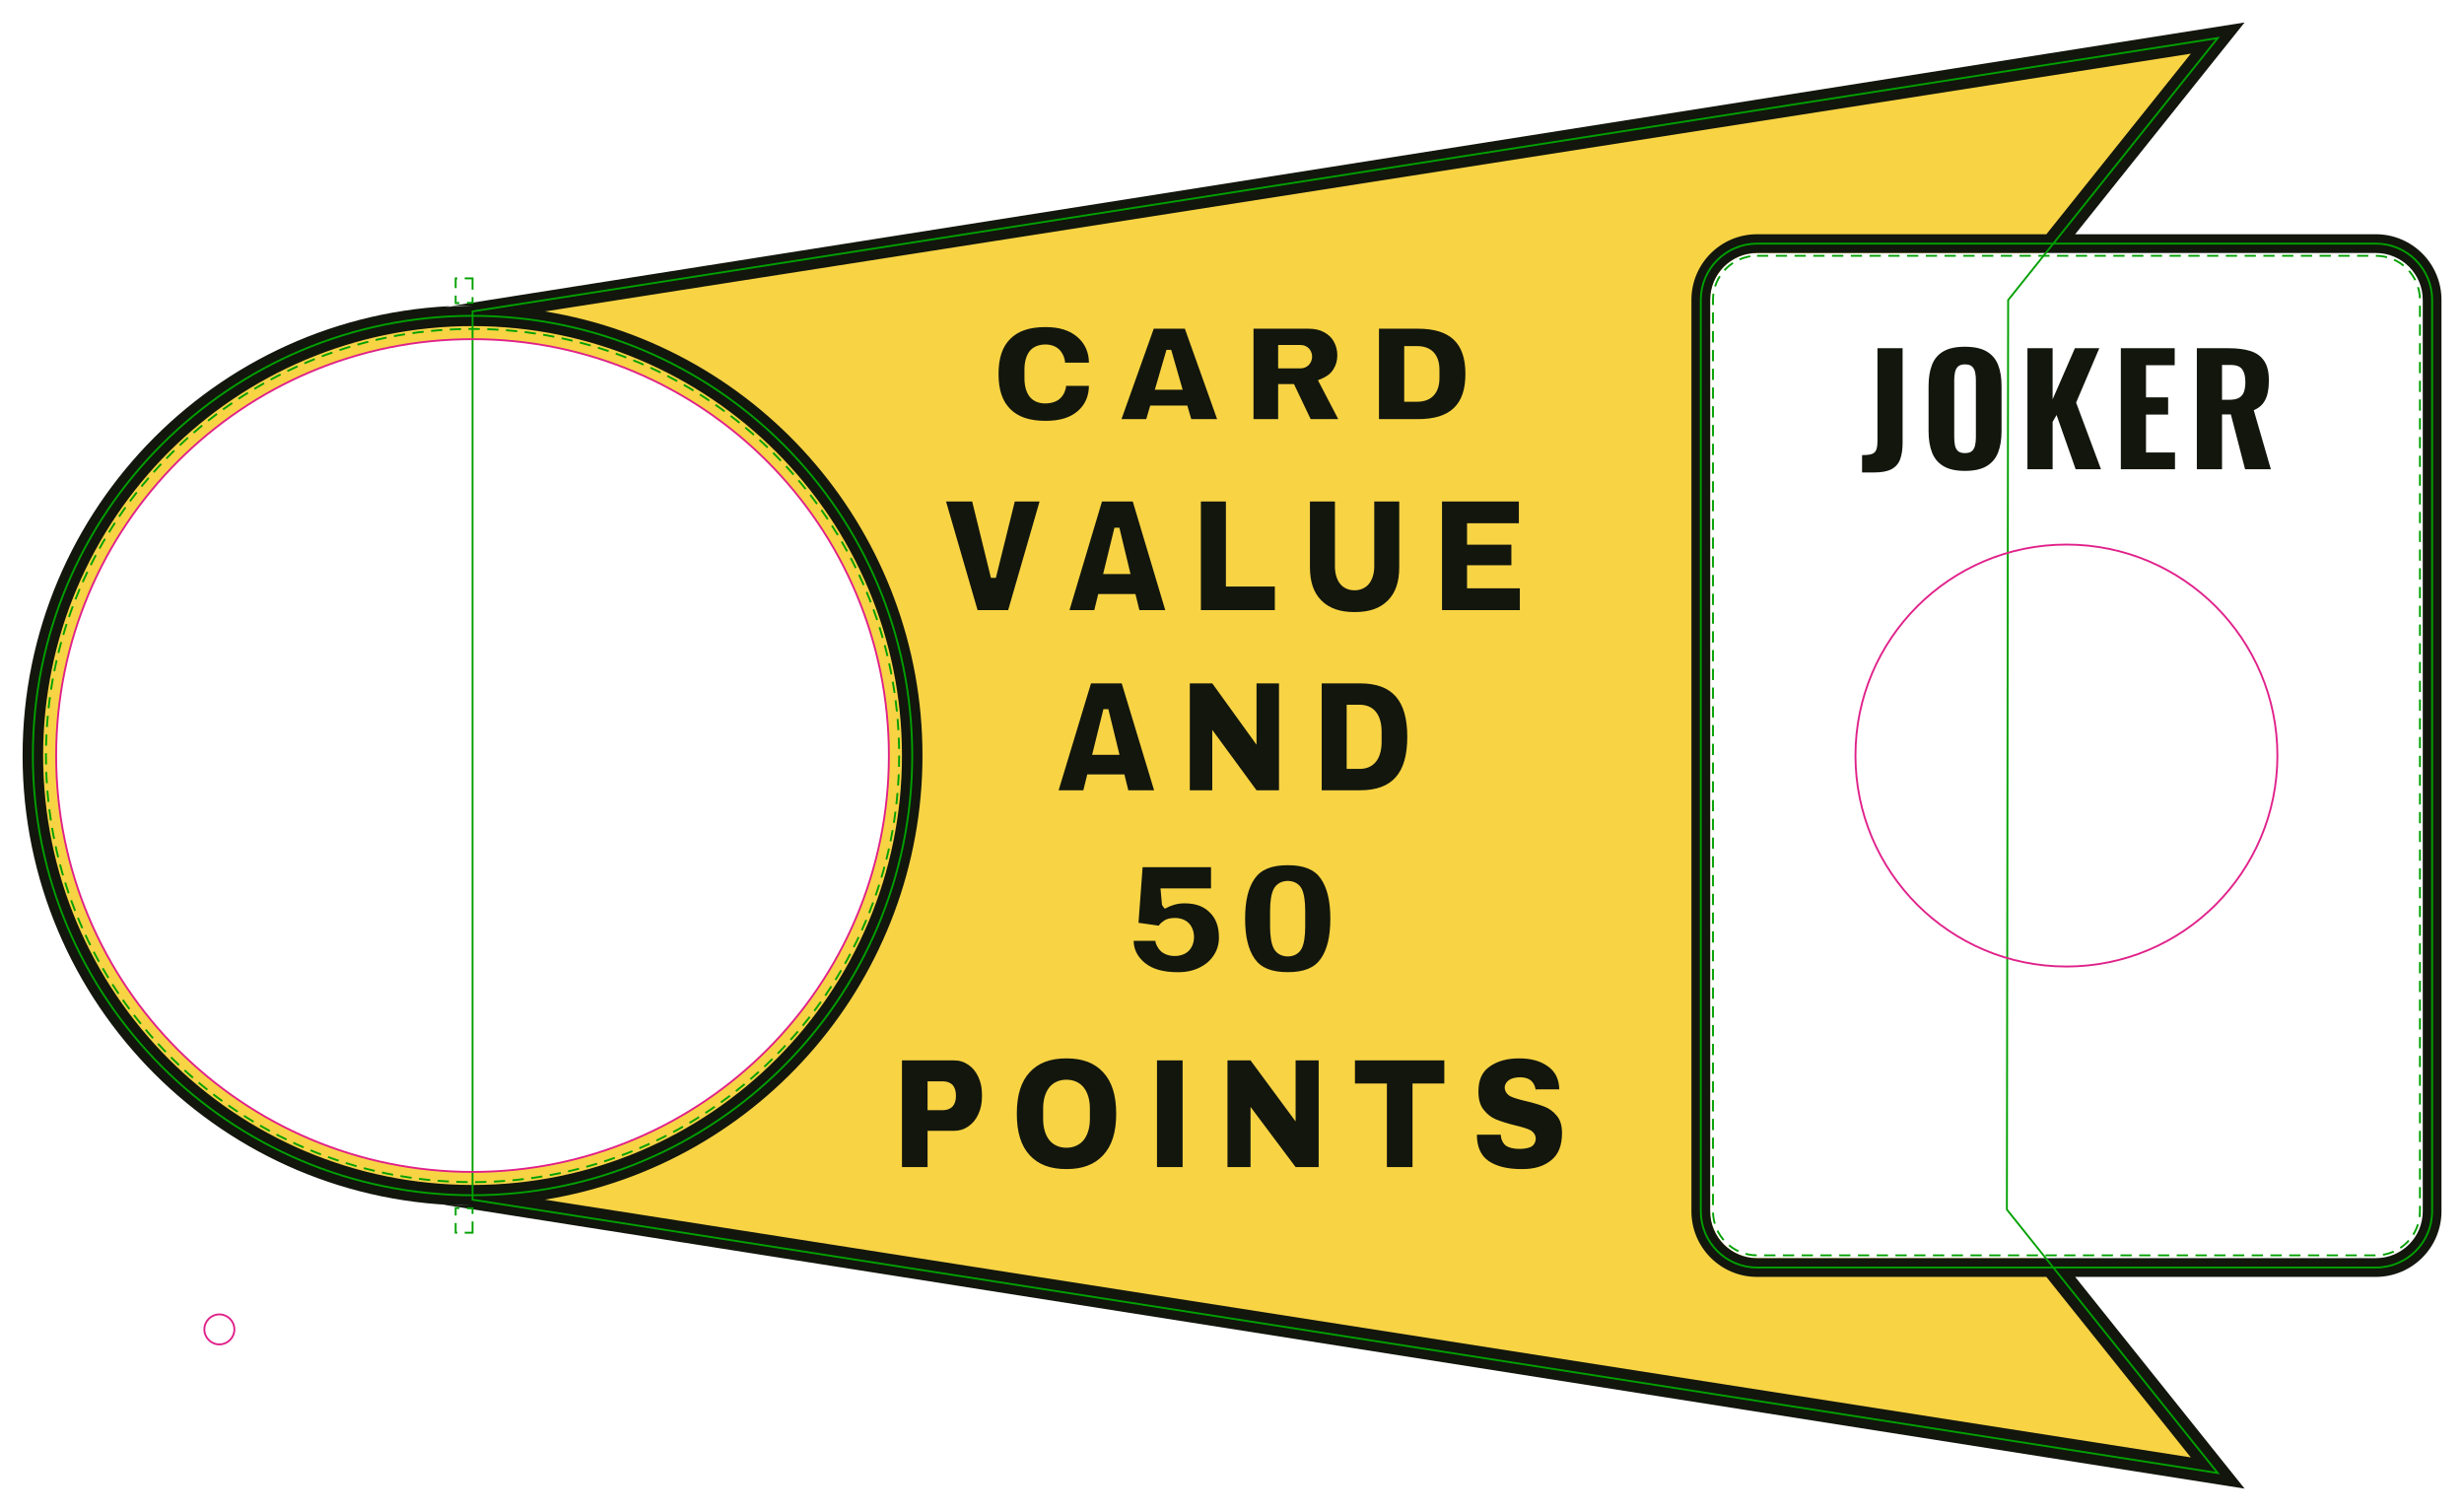
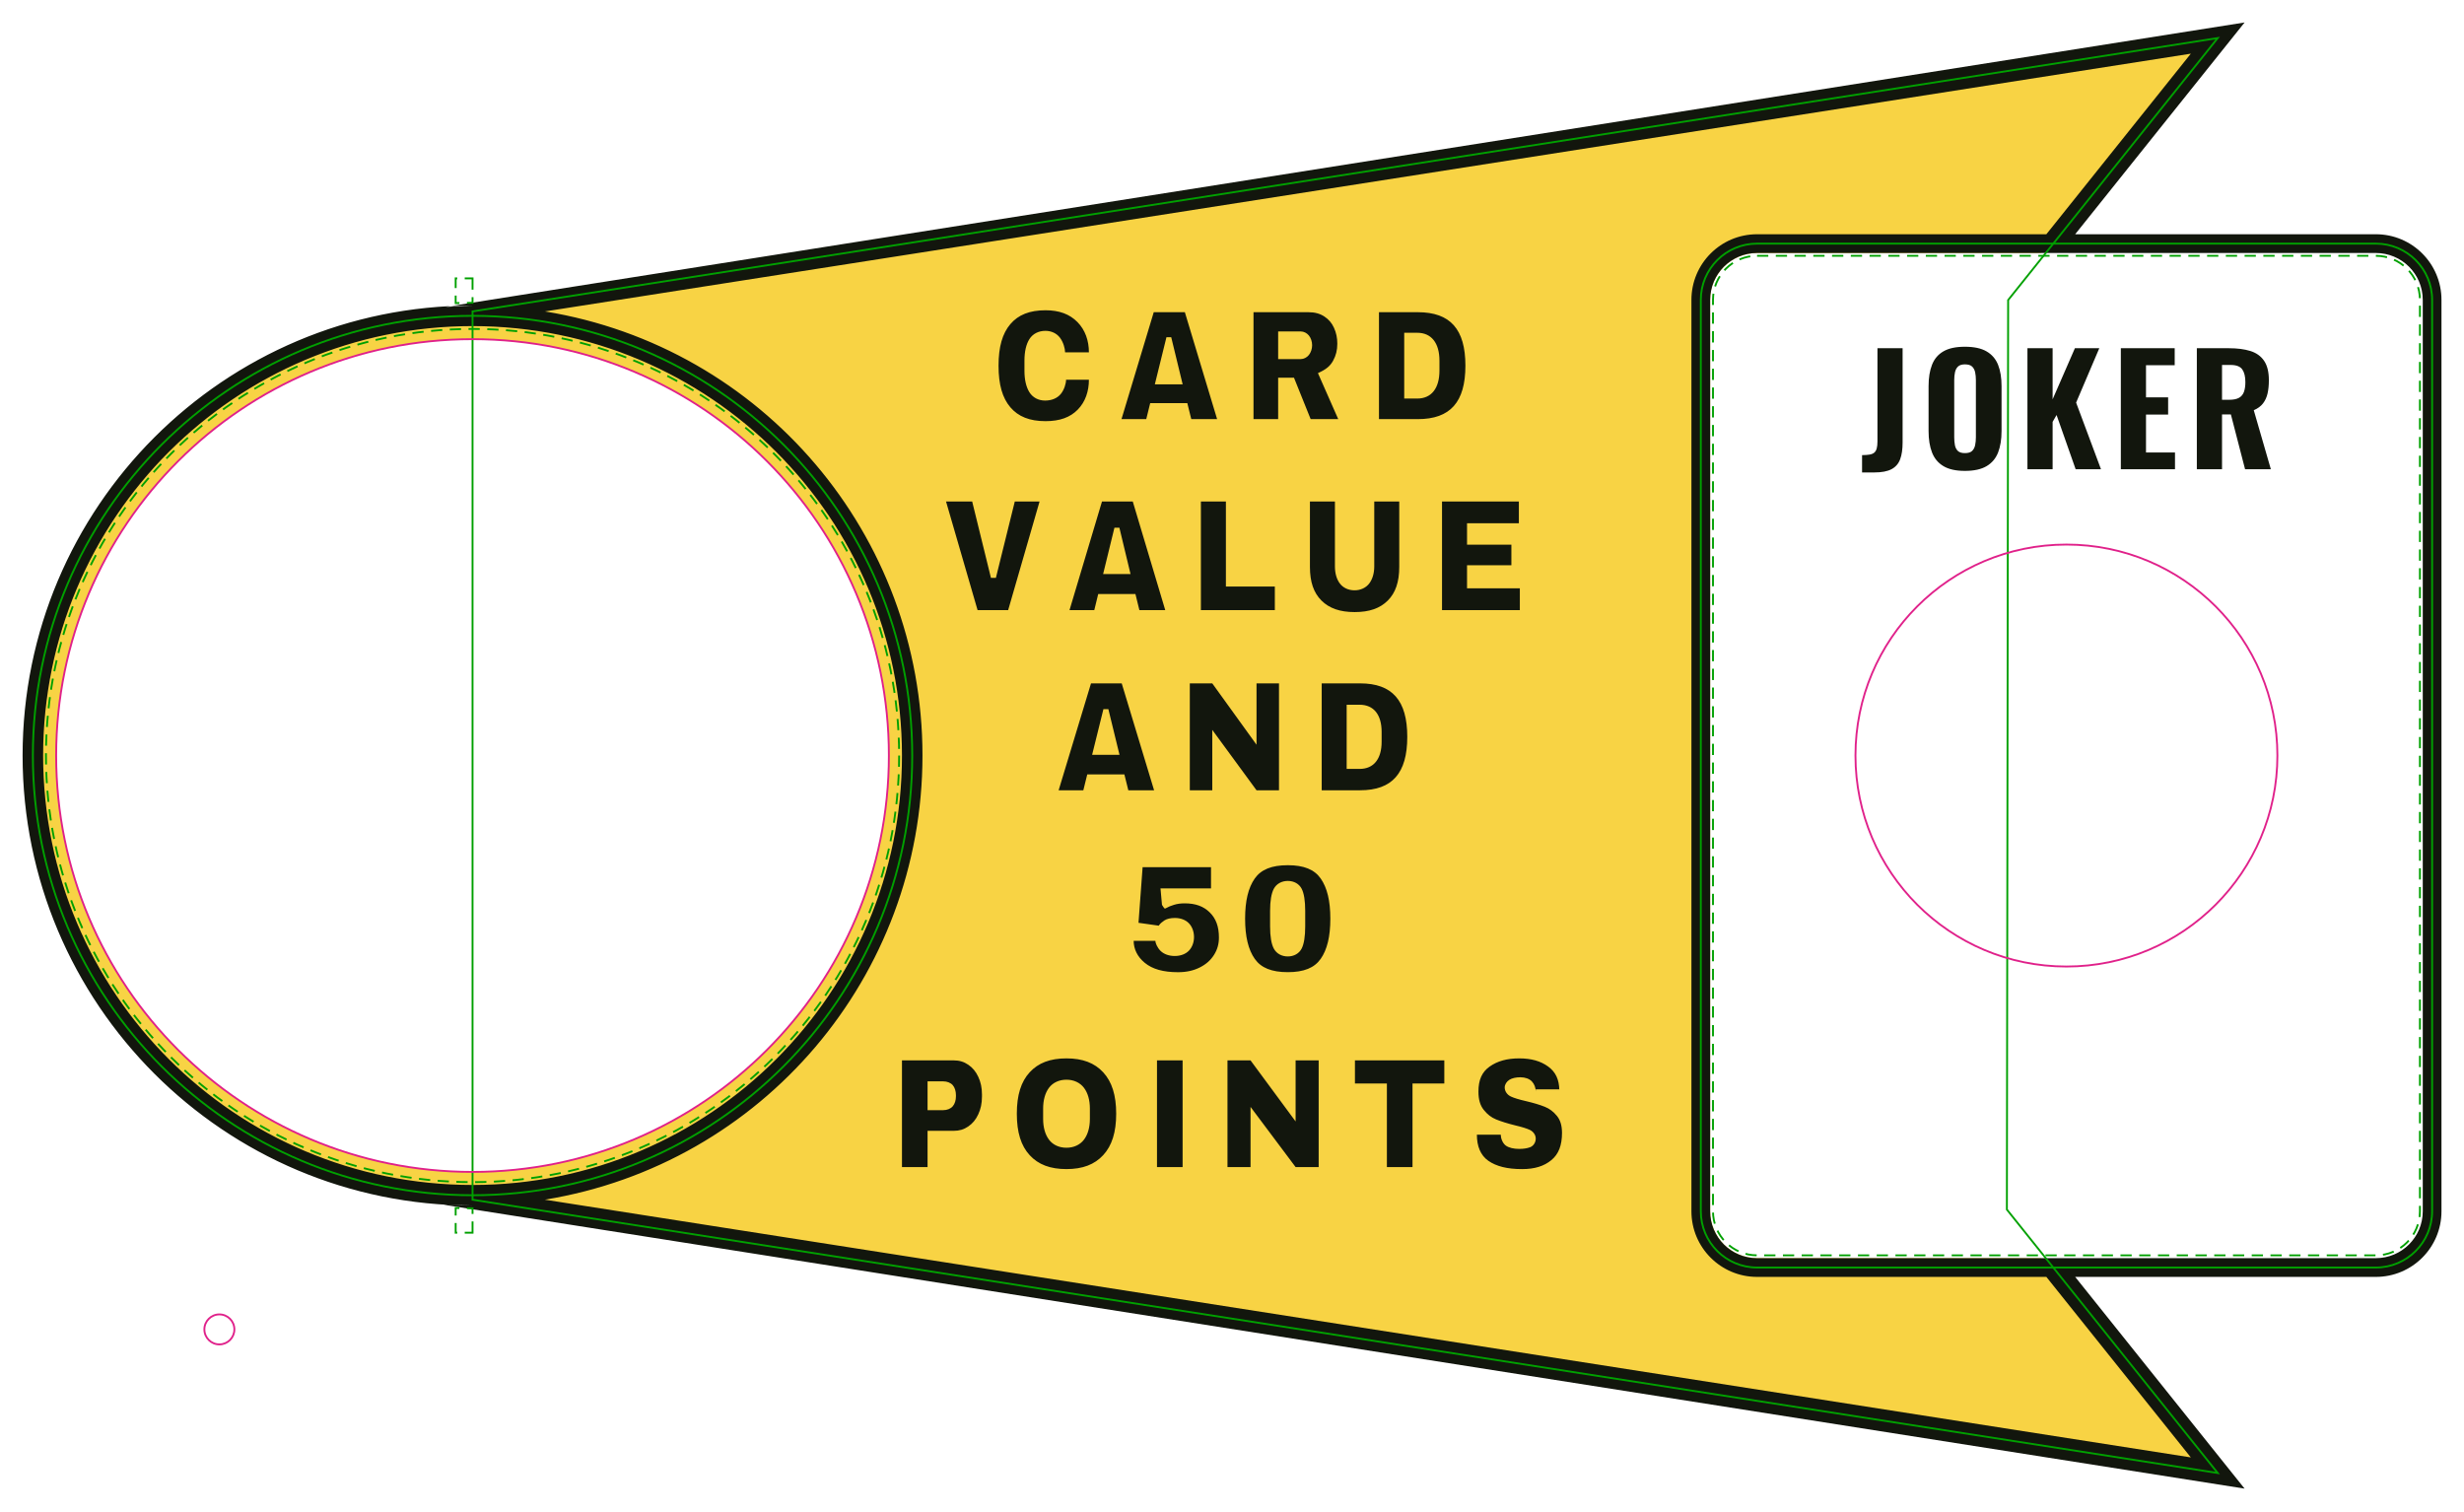
<svg xmlns="http://www.w3.org/2000/svg" width="4.38in" height="2.686in" viewBox="0 0 1314.0 805.8" version="1.1" id="svg2">
  <defs id="defs2" />
  <g id="yellow">
    <path fill="#f8d344" fill-rule="evenodd" d="M1177.88,23.07L252.00,168.07L252.00,169.89C123.32,169.89 19.00,274.21 19.00,402.89C19.01,531.57 123.32,635.89 252.00,635.88L252.00,637.73L1177.87,782.71L1088.41,670.91L937.00,670.91C923.19,670.91 912.00,659.72 912.00,645.91L912.00,159.91C912.00,146.10 923.19,134.91 937.00,134.91L1088.41,134.91ZM474.02,402.89C474.02,525.52 374.61,624.92 251.98,624.92C129.36,624.92 29.95,525.52 29.95,402.89C29.95,280.26 129.36,180.86 251.98,180.85C374.61,180.85 474.02,280.26 474.02,402.89Z" id="path1" />
  </g>
  <g id="black">
-     <path fill="#12160d" fill-rule="evenodd" d="M 252,162.94 C 119.48,162.94 12.05,270.37 12.05,402.89 12.06,535.41 119.48,642.84 252,642.84 L 236.544,642.414 1196.99,793.8 1106.65,680.9 H 1267 c 19.33,0 34.99,-15.66 34.99,-34.99 v -486 c 0,-19.33 -15.66,-34.99 -34.99,-35 H 1106.65 L 1197,11.98 237.592,163.647 Z m 38.62,3.13 877.7,-137.45 -77.04,96.29 H 937 c -19.33,0 -35,15.67 -35,35 v 486 c 0,19.33 15.67,34.99 35,34.99 h 154.28 l 77.03,96.26 L 290.56,639.72 C 406.66,620.81 491.93,520.54 491.94,402.92 491.96,285.3 406.71,185.01 290.62,166.07 Z M 1267,134.91 c 13.81,0 25.01,11.19 25.01,25 v 486 c 0,13.81 -11.2,25 -25.01,25 H 937 c -13.81,0 -25,-11.19 -25,-25 v -486 c 0,-13.81 11.19,-25 25,-25 z M 481,402.89 c 0,126.47 -102.53,228.99 -229,228.99 -126.47,0 -229,-102.52 -229,-228.99 0,-126.47 102.53,-229 229,-229 126.47,0 228.99,102.53 229,229 z m 99.69,-209.52 h -12.7 c 0,-1.72 -0.96,-4.61 -2.73,-6.58 -1.8,-2 -4.61,-3.1 -7.77,-3.1 -3.63,0 -6.73,1.32 -8.53,3.73 -1.74,2.31 -2.64,5.69 -2.64,9.61 v 4.76 c 0,3.87 0.9,7.23 2.63,9.57 1.8,2.43 4.85,3.77 8.39,3.77 3.42,0 6.39,-1.01 8.28,-2.9 1.87,-1.88 2.89,-4.75 2.89,-6.48 h 12.18 c 0,5.21 -1.9,9.96 -5.92,13.44 -4.05,3.52 -9.6,5.22 -17.21,5.22 -8.48,0 -14.53,-2.04 -18.77,-6.26 -4.24,-4.22 -6.29,-10.25 -6.29,-18.74 0,-8.49 2.05,-14.52 6.29,-18.74 4.24,-4.22 10.29,-6.26 18.77,-6.26 7.36,0 12.85,1.74 17.03,5.33 4.14,3.56 6.1,8.38 6.1,13.63 z m 54.59,30.13 -2.11,-7.22 h -19.79 l -2.11,7.22 h -13.2 l 17.2,-48.22 h 16.59 l 17.2,48.22 z m -19.43,-15.69 h 14.84 l -6.1,-21.24 h -2.55 z m 86.98,-5.06 10.82,20.75 h -14.7 l -8.9,-18.69 h -8.44 v 18.69 h -13.14 v -48.22 h 29.25 c 3.43,0 6.14,0.62 8.51,1.93 2.37,1.32 3.99,2.92 5.17,5.13 1.2,2.24 1.76,4.5 1.76,7.15 0,2.91 -0.71,5.32 -2.24,7.66 -1.52,2.32 -3.55,3.89 -8.09,5.6 z m -9.13,-18.78 h -12.09 v 12.45 h 12.09 c 1.57,0 3.21,-0.7 4.3,-1.84 1.08,-1.13 1.73,-2.8 1.73,-4.42 0,-1.63 -0.66,-3.29 -1.75,-4.4 -1.09,-1.11 -2.71,-1.79 -4.28,-1.79 z m 87.77,15.42 c 0,16.43 -8.06,24.11 -25.39,24.11 h -20.7 v -48.22 h 20.7 c 17.33,0 25.39,7.68 25.39,24.11 z m -32.63,14.83 h 6.94 c 7.56,0 11.85,-4.61 11.85,-12.6 v -4.46 c 0,-7.99 -4.29,-12.6 -11.85,-12.6 h -6.94 z M 993,251.93 v -9.24 c 1.57,0 2.9,-0.1 3.98,-0.28 1.09,-0.19 1.93,-0.53 2.52,-1.04 0.6,-0.5 1.03,-1.24 1.3,-2.19 0.27,-0.96 0.41,-2.21 0.41,-3.75 v -49.74 h 13.41 v 50.3 c 0,3.56 -0.43,6.52 -1.3,8.89 -0.87,2.36 -2.4,4.13 -4.59,5.3 -2.2,1.17 -5.27,1.75 -9.23,1.75 z m 54.84,-0.83 c -4.83,0 -8.65,-0.85 -11.47,-2.55 -2.83,-1.7 -4.85,-4.13 -6.07,-7.29 -1.22,-3.16 -1.83,-6.94 -1.83,-11.35 v -24.06 c 0,-4.41 0.61,-8.18 1.83,-11.31 1.22,-3.14 3.24,-5.53 6.07,-7.17 2.82,-1.65 6.64,-2.47 11.47,-2.47 4.89,0 8.75,0.83 11.6,2.51 2.85,1.67 4.89,4.06 6.11,7.17 1.22,3.1 1.83,6.86 1.83,11.27 v 24.06 c 0,4.41 -0.61,8.19 -1.83,11.35 -1.22,3.16 -3.26,5.59 -6.11,7.29 -2.85,1.7 -6.71,2.55 -11.6,2.55 z m 0,-9.48 c 1.74,0 3.02,-0.38 3.83,-1.15 0.81,-0.77 1.36,-1.81 1.63,-3.11 0.27,-1.3 0.4,-2.7 0.4,-4.18 v -30.52 c 0,-1.48 -0.13,-2.86 -0.4,-4.14 -0.27,-1.27 -0.82,-2.3 -1.63,-3.07 -0.81,-0.77 -2.09,-1.15 -3.83,-1.15 -1.62,0 -2.85,0.38 -3.66,1.15 -0.81,0.77 -1.36,1.8 -1.63,3.07 -0.27,1.28 -0.4,2.66 -0.4,4.14 v 30.52 c 0,1.48 0.12,2.88 0.36,4.18 0.25,1.3 0.78,2.34 1.59,3.11 0.81,0.77 2.06,1.15 3.74,1.15 z m 33.35,8.6 v -64.53 h 13.43 v 27.25 l 11.88,-27.25 h 13.01 l -12.36,29 13.26,35.53 h -13.51 l -10.17,-28.92 -2.11,3.67 v 25.25 z m 49.81,0 v -64.53 h 28.72 v 9.08 h -15.3 v 17.13 h 11.8 v 9.16 h -11.8 v 20.24 h 15.46 v 8.92 z m 40.53,0 v -64.53 h 17.09 c 4.45,0 8.26,0.49 11.43,1.47 3.18,0.99 5.62,2.73 7.33,5.22 1.71,2.5 2.56,5.95 2.56,10.36 0,2.65 -0.23,5 -0.69,7.05 -0.46,2.04 -1.27,3.82 -2.44,5.34 -1.17,1.51 -2.81,2.72 -4.92,3.62 l 9.11,31.47 h -13.75 l -7.57,-29.24 h -4.72 v 29.24 z m 13.43,-37.04 h 3.9 c 2.17,0 3.88,-0.35 5.13,-1.04 1.25,-0.69 2.13,-1.74 2.65,-3.15 0.51,-1.4 0.77,-3.14 0.77,-5.22 0,-2.97 -0.56,-5.24 -1.67,-6.81 -1.11,-1.56 -3.19,-2.35 -6.22,-2.35 h -4.56 z M 521.32,325.34 504.5,267.41 h 13.94 l 10.01,40.74 h 2.64 l 10.08,-40.74 h 13.21 l -16.75,57.93 z m 86.29,0 -2.11,-8.59 h -19.84 l -2.1,8.59 h -13.21 l 17.32,-57.93 h 16.41 l 17.32,57.93 z m -19.34,-19.23 h 14.62 l -5.94,-24.7 h -2.65 z m 52.14,-38.7 h 13.34 v 45.34 h 26.09 v 12.59 h -39.43 z m 82,58.98 c -7.82,0 -13.51,-1.99 -17.68,-6.12 -4.16,-4.13 -6.17,-9.9 -6.17,-17.97 v -34.89 h 13.33 v 34.62 c 0,3.63 0.9,6.83 2.6,9.09 1.75,2.34 4.61,3.66 7.85,3.66 3.24,0 6.11,-1.33 7.89,-3.7 1.72,-2.29 2.63,-5.47 2.63,-9.05 v -34.62 h 13.33 v 34.89 c 0,8.07 -2,13.85 -6.14,17.97 -4.14,4.13 -9.81,6.12 -17.64,6.12 z M 769,267.41 h 40.98 v 11.61 h -27.64 v 11.42 h 23.65 v 10.99 h -23.65 v 12.3 h 28.16 v 11.61 H 769 Z m -167.29,154 -2.1,-8.46 h -19.8 l -2.09,8.46 h -13.17 l 17.26,-57 h 16.38 l 17.26,57 z M 582.4,402.52 h 14.61 l -5.94,-24.37 h -2.64 z m 87.68,18.89 -23.6,-32.21 v 32.21 H 634.5 v -57 h 11.98 l 23.6,32.71 v -32.71 h 11.98 v 57 z m 80.39,-28.5 c 0,19.43 -8.05,28.5 -25.14,28.5 h -20.49 v -57 h 20.49 c 17.09,0 25.14,9.07 25.14,28.5 z m -32.32,17.11 h 6.89 c 7.56,0 11.75,-5.31 11.75,-14.49 v -5.24 c 0,-9.18 -4.19,-14.49 -11.75,-14.49 h -6.89 z m -99.28,63.72 0.79,8.77 c 1.44,2.17 1.3,2.27 2.36,1.65 1.01,-0.59 2.31,-1.13 4.06,-1.67 1.71,-0.53 3.52,-0.78 5.68,-0.78 5.8,0 10.06,1.56 13.38,4.84 3.32,3.28 4.89,7.53 4.89,13.39 0,3.5 -0.85,6.46 -2.66,9.31 -1.82,2.85 -4.24,4.99 -7.6,6.67 -3.36,1.68 -7.09,2.5 -11.56,2.5 -7.9,0 -13.62,-1.63 -17.71,-4.98 -4.05,-3.31 -5.94,-7.5 -5.94,-11.75 h 11.56 c 0,1.09 0.99,3.57 2.75,5.34 1.79,1.78 4.53,2.75 7.6,2.75 3.08,0 5.82,-1.01 7.58,-2.87 1.73,-1.82 2.69,-4.43 2.69,-7.22 0,-2.85 -0.96,-5.49 -2.69,-7.32 -1.75,-1.85 -4.47,-2.87 -7.5,-2.87 -2.26,0 -4.27,0.45 -5.58,1.3 -1.15,0.76 -2.12,1.58 -2.69,2.33 -0.47,0.63 -0.79,1.06 -0.4,0.47 l -10.74,-1.52 2.19,-29.67 h 36.48 v 11.33 z m 90.57,16.15 c 0,9.54 -1.7,16.52 -5.15,21.43 -3.37,4.79 -8.94,7.08 -17.53,7.08 -8.65,0 -14.25,-2.29 -17.62,-7.08 -3.45,-4.91 -5.15,-11.89 -5.15,-21.43 0,-9.55 1.7,-16.53 5.15,-21.44 3.37,-4.78 8.97,-7.08 17.62,-7.08 8.59,0 14.16,2.29 17.53,7.08 3.45,4.91 5.15,11.89 5.15,21.44 z m -32.13,-4.22 v 8.35 c 0,5.29 0.67,9.37 2,11.84 1.42,2.64 4.19,4.16 7.45,4.16 3.26,0 6.01,-1.54 7.38,-4.19 1.27,-2.46 1.9,-6.53 1.9,-11.81 v -8.35 c 0,-5.29 -0.63,-9.34 -1.91,-11.78 -1.37,-2.62 -4.11,-4.14 -7.37,-4.14 -3.26,0 -6.03,1.53 -7.45,4.16 -1.33,2.47 -2,6.52 -2,11.76 z m -153.65,97.95 v 1.13 c 0,3.56 -0.64,6.6 -1.97,9.46 -1.32,2.85 -3.03,4.9 -5.36,6.49 -2.32,1.59 -4.75,2.31 -7.75,2.31 h -13.93 v 19.33 H 481 v -56.9 h 27.58 c 3,0 5.43,0.73 7.75,2.31 2.34,1.59 4.04,3.63 5.36,6.45 1.33,2.83 1.97,5.86 1.97,9.42 z m -29.01,8.37 h 8.36 c 2.04,0 3.98,-0.76 5.1,-2.1 1.08,-1.27 1.67,-3.2 1.67,-5.23 v -0.7 c 0,-2.08 -0.6,-4.03 -1.68,-5.29 -1.13,-1.3 -3.05,-2.04 -5.09,-2.04 h -8.36 z m 100.59,1.9 c 0,9.88 -2.27,17.03 -6.91,22.07 -4.64,5.03 -10.96,7.45 -19.62,7.45 -8.67,0 -14.98,-2.4 -19.59,-7.4 -4.62,-5.01 -6.87,-12.18 -6.87,-22.12 0,-9.93 2.25,-17.1 6.87,-22.11 4.61,-5 10.92,-7.4 19.59,-7.4 8.66,0 14.98,2.41 19.62,7.44 4.64,5.04 6.91,12.2 6.91,22.07 z m -38.96,-2.78 v 5.57 c 0,4.44 1.06,8.28 3.09,11 2.08,2.81 5.44,4.35 9.34,4.35 3.89,0 7.26,-1.54 9.37,-4.34 2.06,-2.72 3.13,-6.56 3.13,-11.01 v -5.57 c 0,-4.45 -1.07,-8.29 -3.13,-11.01 -2.11,-2.8 -5.48,-4.35 -9.37,-4.35 -3.9,0 -7.26,1.55 -9.34,4.35 -2.03,2.73 -3.09,6.56 -3.09,11.01 z M 617,622.34 v -56.9 h 13.66 v 56.9 z m 73.92,0 -24.03,-32.08 v 32.08 h -12.3 v -56.9 h 12.29 l 24.04,32.57 v -32.57 h 12.3 v 56.9 z m 62.34,-44.58 v 44.58 H 739.6 v -44.58 h -17.04 v -12.32 h 47.66 v 12.32 z m 78.3,3.6 v -0.47 h -12.58 v 1.16 c 0,-2.02 -0.76,-4.01 -2.07,-5.39 -1.36,-1.43 -3.62,-2.21 -6.13,-2.21 -2.37,0 -4.49,0.47 -5.89,1.37 -1.46,0.93 -2.46,2.51 -2.46,4.05 0,2.03 1.3,3.91 3.27,4.84 1.7,0.8 4.44,1.63 8.05,2.46 4.12,0.97 7.44,1.97 10.06,3.02 2.5,1 4.54,2.53 6.44,4.83 1.82,2.22 2.69,5.04 2.74,8.99 0,6.8 -1.82,11.43 -5.67,14.61 -3.91,3.24 -8.94,4.8 -15.64,4.8 -7.89,0 -13.73,-1.46 -17.99,-4.44 -4.13,-2.88 -6.1,-7.74 -6.1,-13.91 h 12.73 c 0,1.77 0.91,4.46 2.63,5.76 1.61,1.2 4.19,1.82 7.23,1.82 2.22,0 4.23,-0.3 5.76,-0.88 1.84,-0.7 3.04,-2.56 3.04,-4.63 0,-1.92 -1.27,-3.72 -3.15,-4.62 -1.63,-0.77 -4.28,-1.59 -7.78,-2.41 -4.17,-1.04 -7.55,-2.09 -10.25,-3.2 -2.57,-1.05 -4.67,-2.69 -6.62,-5.16 -1.87,-2.39 -2.76,-5.44 -2.76,-9.7 0,-6.24 1.89,-10.41 5.95,-13.29 4.18,-2.96 9.29,-4.38 15.81,-4.38 6.41,0 11.4,1.42 15.45,4.37 3.95,2.88 5.83,6.85 5.93,12.61 z" id="path2" />
+     <path fill="#12160d" fill-rule="evenodd" d="M252.00,162.94C119.48,162.94 12.05,270.37 12.05,402.89C12.06,535.41 119.48,642.84 252.00,642.84L236.54,642.41L1196.99,793.80L1106.65,680.90L1267.00,680.90C1286.33,680.90 1301.99,665.24 1301.99,645.91L1301.99,159.91C1301.99,140.58 1286.33,124.92 1267.00,124.91L1106.65,124.91L1197.00,11.98L237.59,163.65ZM290.62,166.07L1168.32,28.62L1091.28,124.91L937.00,124.91C917.67,124.91 902.00,140.58 902.00,159.91L902.00,645.91C902.00,665.24 917.67,680.90 937.00,680.90L1091.28,680.90L1168.31,777.16L290.56,639.72C406.66,620.81 491.93,520.54 491.94,402.92C491.96,285.30 406.71,185.01 290.62,166.07ZM1267.00,134.91C1280.81,134.91 1292.01,146.10 1292.01,159.91L1292.01,645.91C1292.01,659.72 1280.81,670.91 1267.00,670.91L937.00,670.91C923.19,670.91 912.00,659.72 912.00,645.91L912.00,159.91C912.00,146.10 923.19,134.91 937.00,134.91ZM481.00,402.89C481.00,529.36 378.47,631.88 252.00,631.88C125.53,631.88 23.00,529.36 23.00,402.89C23.00,276.42 125.53,173.89 252.00,173.89C378.47,173.89 480.99,276.42 481.00,402.89ZM580.69,187.87L567.99,187.87C567.99,185.84 567.03,182.42 565.26,180.09C563.46,177.72 560.65,176.42 557.49,176.42C553.86,176.42 550.76,177.98 548.96,180.83C547.22,183.56 546.32,187.56 546.32,192.20L546.32,197.83C546.32,202.40 547.22,206.38 548.95,209.14C550.75,212.02 553.80,213.60 557.34,213.60C560.76,213.60 563.73,212.41 565.62,210.17C567.49,207.95 568.51,204.56 568.51,202.51L580.69,202.51C580.69,208.67 578.79,214.29 574.77,218.40C570.72,222.57 565.17,224.58 557.56,224.58C549.08,224.58 543.03,222.16 538.79,217.17C534.55,212.18 532.50,205.05 532.50,195.01C532.50,184.97 534.55,177.84 538.79,172.85C543.03,167.86 549.08,165.45 557.56,165.45C564.92,165.45 570.41,167.51 574.59,171.75C578.73,175.96 580.69,181.66 580.69,187.87ZM635.28,223.50L633.17,214.96L613.38,214.96L611.27,223.50L598.07,223.50L615.27,166.48L631.86,166.48L649.06,223.50ZM615.85,204.95L630.69,204.95L624.59,179.83L622.04,179.83ZM702.83,198.96L713.65,223.50L698.95,223.50L690.05,201.40L681.61,201.40L681.61,223.50L668.47,223.50L668.47,166.48L697.72,166.48C701.15,166.48 703.86,167.21 706.23,168.76C708.60,170.32 710.22,172.21 711.40,174.83C712.60,177.47 713.16,180.15 713.16,183.28C713.16,186.72 712.45,189.57 710.92,192.34C709.40,195.08 707.37,196.94 702.83,198.96ZM693.70,176.75L681.61,176.75L681.61,191.48L693.70,191.48C695.27,191.48 696.91,190.65 698.00,189.30C699.08,187.96 699.73,185.99 699.73,184.07C699.73,182.15 699.07,180.18 697.98,178.87C696.89,177.56 695.27,176.75 693.70,176.75ZM781.47,194.99C781.47,214.42 773.41,223.50 756.08,223.50L735.38,223.50L735.38,166.48L756.08,166.48C773.41,166.48 781.47,175.56 781.47,194.99ZM748.84,212.53L755.78,212.53C763.34,212.53 767.63,207.07 767.63,197.63L767.63,192.35C767.63,182.90 763.34,177.45 755.78,177.45L748.84,177.45ZM993.00,251.93L993.00,242.69C994.57,242.69 995.90,242.59 996.98,242.41C998.07,242.22 998.91,241.88 999.50,241.37C1000.10,240.87 1000.53,240.13 1000.80,239.18C1001.07,238.22 1001.21,236.97 1001.21,235.43L1001.21,185.69L1014.62,185.69L1014.62,235.99C1014.62,239.55 1014.19,242.51 1013.32,244.88C1012.45,247.24 1010.92,249.01 1008.73,250.18C1006.53,251.35 1003.46,251.93 999.50,251.93ZM1047.84,251.10C1043.01,251.10 1039.19,250.25 1036.37,248.55C1033.54,246.85 1031.52,244.42 1030.30,241.26C1029.08,238.10 1028.47,234.32 1028.47,229.91L1028.47,205.85C1028.47,201.44 1029.08,197.67 1030.30,194.54C1031.52,191.40 1033.54,189.01 1036.37,187.37C1039.19,185.72 1043.01,184.90 1047.84,184.90C1052.73,184.90 1056.59,185.73 1059.44,187.41C1062.29,189.08 1064.33,191.47 1065.55,194.58C1066.77,197.68 1067.38,201.44 1067.38,205.85L1067.38,229.91C1067.38,234.32 1066.77,238.10 1065.55,241.26C1064.33,244.42 1062.29,246.85 1059.44,248.55C1056.59,250.25 1052.73,251.10 1047.84,251.10ZM1047.84,241.62C1049.58,241.62 1050.86,241.24 1051.67,240.47C1052.48,239.70 1053.03,238.66 1053.30,237.36C1053.57,236.06 1053.70,234.66 1053.70,233.18L1053.70,202.66C1053.70,201.18 1053.57,199.80 1053.30,198.52C1053.03,197.25 1052.48,196.22 1051.67,195.45C1050.86,194.68 1049.58,194.30 1047.84,194.30C1046.22,194.30 1044.99,194.68 1044.18,195.45C1043.37,196.22 1042.82,197.25 1042.55,198.52C1042.28,199.80 1042.15,201.18 1042.15,202.66L1042.15,233.18C1042.15,234.66 1042.27,236.06 1042.51,237.36C1042.76,238.66 1043.29,239.70 1044.10,240.47C1044.91,241.24 1046.16,241.62 1047.84,241.62ZM1081.19,250.22L1081.19,185.69L1094.62,185.69L1094.62,212.94L1106.50,185.69L1119.51,185.69L1107.15,214.69L1120.41,250.22L1106.90,250.22L1096.73,221.30L1094.62,224.97L1094.62,250.22ZM1131.00,250.22L1131.00,185.69L1159.72,185.69L1159.72,194.77L1144.42,194.77L1144.42,211.90L1156.22,211.90L1156.22,221.06L1144.42,221.06L1144.42,241.30L1159.88,241.30L1159.88,250.22ZM1171.53,250.22L1171.53,185.69L1188.62,185.69C1193.07,185.69 1196.88,186.18 1200.05,187.16C1203.23,188.15 1205.67,189.89 1207.38,192.38C1209.09,194.88 1209.94,198.33 1209.94,202.74C1209.94,205.39 1209.71,207.74 1209.25,209.79C1208.79,211.83 1207.98,213.61 1206.81,215.13C1205.64,216.64 1204.00,217.85 1201.89,218.75L1211.00,250.22L1197.25,250.22L1189.68,220.98L1184.96,220.98L1184.96,250.22ZM1184.96,213.18L1188.86,213.18C1191.03,213.18 1192.74,212.83 1193.99,212.14C1195.24,211.45 1196.12,210.40 1196.64,208.99C1197.15,207.59 1197.41,205.85 1197.41,203.77C1197.41,200.80 1196.85,198.53 1195.74,196.96C1194.63,195.40 1192.55,194.61 1189.52,194.61L1184.96,194.61ZM521.32,325.34L504.50,267.41L518.44,267.41L528.45,308.15L531.09,308.15L541.17,267.41L554.38,267.41L537.63,325.34ZM607.61,325.34L605.50,316.75L585.66,316.75L583.56,325.34L570.35,325.34L587.67,267.41L604.08,267.41L621.40,325.34ZM588.27,306.11L602.89,306.11L596.95,281.41L594.30,281.41ZM640.41,267.41L653.75,267.41L653.75,312.75L679.84,312.75L679.84,325.34L640.41,325.34ZM722.41,326.39C714.59,326.39 708.90,324.40 704.73,320.27C700.57,316.14 698.56,310.37 698.56,302.30L698.56,267.41L711.89,267.41L711.89,302.03C711.89,305.66 712.79,308.86 714.49,311.12C716.24,313.46 719.10,314.78 722.34,314.78C725.58,314.78 728.45,313.45 730.23,311.08C731.95,308.79 732.86,305.61 732.86,302.03L732.86,267.41L746.19,267.41L746.19,302.30C746.19,310.37 744.19,316.15 740.05,320.27C735.91,324.40 730.24,326.39 722.41,326.39ZM769.00,267.41L809.98,267.41L809.98,279.02L782.34,279.02L782.34,290.44L805.99,290.44L805.99,301.43L782.34,301.43L782.34,313.73L810.50,313.73L810.50,325.34L769.00,325.34ZM601.71,421.41L599.61,412.95L579.81,412.95L577.72,421.41L564.55,421.41L581.81,364.41L598.19,364.41L615.45,421.41ZM582.40,402.52L597.01,402.52L591.07,378.15L588.43,378.15ZM670.08,421.41L646.48,389.20L646.48,421.41L634.50,421.41L634.50,364.41L646.48,364.41L670.08,397.12L670.08,364.41L682.06,364.41L682.06,421.41ZM750.47,392.91C750.47,412.34 742.42,421.41 725.33,421.41L704.84,421.41L704.84,364.41L725.33,364.41C742.42,364.41 750.47,373.48 750.47,392.91ZM718.15,410.02L725.04,410.02C732.60,410.02 736.79,404.71 736.79,395.53L736.79,390.29C736.79,381.11 732.60,375.80 725.04,375.80L718.15,375.80ZM618.87,473.74L619.66,482.51C621.10,484.68 620.96,484.78 622.02,484.16C623.03,483.57 624.33,483.03 626.08,482.49C627.79,481.96 629.60,481.71 631.76,481.71C637.56,481.71 641.82,483.27 645.14,486.55C648.46,489.83 650.03,494.08 650.03,499.94C650.03,503.44 649.18,506.40 647.37,509.25C645.55,512.10 643.13,514.24 639.77,515.92C636.41,517.60 632.68,518.42 628.21,518.42C620.31,518.42 614.59,516.79 610.50,513.44C606.45,510.13 604.56,505.94 604.56,501.69L616.12,501.69C616.12,502.78 617.11,505.26 618.87,507.03C620.66,508.81 623.40,509.78 626.47,509.78C629.55,509.78 632.29,508.77 634.05,506.91C635.78,505.09 636.74,502.48 636.74,499.69C636.74,496.84 635.78,494.20 634.05,492.37C632.30,490.52 629.58,489.50 626.55,489.50C624.29,489.50 622.28,489.95 620.97,490.80C619.82,491.56 618.85,492.38 618.28,493.13C617.81,493.76 617.49,494.19 617.88,493.60L607.14,492.08L609.33,462.41L645.81,462.41L645.81,473.74ZM709.44,489.89C709.44,499.43 707.74,506.41 704.29,511.32C700.92,516.11 695.35,518.40 686.76,518.40C678.11,518.40 672.51,516.11 669.14,511.32C665.69,506.41 663.99,499.43 663.99,489.89C663.99,480.34 665.69,473.36 669.14,468.45C672.51,463.67 678.11,461.37 686.76,461.37C695.35,461.37 700.92,463.66 704.29,468.45C707.74,473.36 709.44,480.34 709.44,489.89ZM677.31,485.67L677.31,494.02C677.31,499.31 677.98,503.39 679.31,505.86C680.73,508.50 683.50,510.02 686.76,510.02C690.02,510.02 692.77,508.48 694.14,505.83C695.41,503.37 696.04,499.30 696.04,494.02L696.04,485.67C696.04,480.38 695.41,476.33 694.13,473.89C692.76,471.27 690.02,469.75 686.76,469.75C683.50,469.75 680.73,471.28 679.31,473.91C677.98,476.38 677.31,480.43 677.31,485.67ZM523.66,583.62L523.66,584.75C523.66,588.31 523.02,591.35 521.69,594.21C520.37,597.06 518.66,599.11 516.33,600.70C514.01,602.29 511.58,603.01 508.58,603.01L494.65,603.01L494.65,622.34L481.00,622.34L481.00,565.44L508.58,565.44C511.58,565.44 514.01,566.17 516.33,567.75C518.67,569.34 520.37,571.38 521.69,574.20C523.02,577.03 523.66,580.06 523.66,583.62ZM494.65,591.99L503.01,591.99C505.05,591.99 506.99,591.23 508.11,589.89C509.19,588.62 509.78,586.69 509.78,584.66L509.78,583.96C509.78,581.88 509.18,579.93 508.10,578.67C506.97,577.37 505.05,576.63 503.01,576.63L494.65,576.63ZM595.24,593.89C595.24,603.77 592.97,610.92 588.33,615.96C583.69,620.99 577.37,623.41 568.71,623.41C560.04,623.41 553.73,621.01 549.12,616.01C544.50,611.00 542.25,603.83 542.25,593.89C542.25,583.96 544.50,576.79 549.12,571.78C553.73,566.78 560.04,564.38 568.71,564.38C577.37,564.38 583.69,566.79 588.33,571.82C592.97,576.86 595.24,584.02 595.24,593.89ZM556.28,591.11L556.28,596.68C556.28,601.12 557.34,604.96 559.37,607.68C561.45,610.49 564.81,612.03 568.71,612.03C572.60,612.03 575.97,610.49 578.08,607.69C580.14,604.97 581.21,601.13 581.21,596.68L581.21,591.11C581.21,586.66 580.14,582.82 578.08,580.10C575.97,577.30 572.60,575.75 568.71,575.75C564.81,575.75 561.45,577.30 559.37,580.10C557.34,582.83 556.28,586.66 556.28,591.11ZM617.00,622.34L617.00,565.44L630.66,565.44L630.66,622.34ZM690.92,622.34L666.89,590.26L666.89,622.34L654.59,622.34L654.59,565.44L666.88,565.44L690.92,598.01L690.92,565.44L703.22,565.44L703.22,622.34ZM753.26,577.76L753.26,622.34L739.60,622.34L739.60,577.76L722.56,577.76L722.56,565.44L770.22,565.44L770.22,577.76ZM831.56,581.36L831.56,580.89L818.98,580.89L818.98,582.05C818.98,580.03 818.22,578.04 816.91,576.66C815.55,575.23 813.29,574.45 810.78,574.45C808.41,574.45 806.29,574.92 804.89,575.82C803.43,576.75 802.43,578.33 802.43,579.87C802.43,581.90 803.73,583.78 805.70,584.71C807.40,585.51 810.14,586.34 813.75,587.17C817.87,588.14 821.19,589.14 823.81,590.19C826.31,591.19 828.35,592.72 830.25,595.02C832.07,597.24 832.94,600.06 832.99,604.01C832.99,610.81 831.17,615.44 827.32,618.62C823.41,621.86 818.38,623.42 811.68,623.42C803.79,623.42 797.95,621.96 793.69,618.98C789.56,616.10 787.59,611.24 787.59,605.07L800.32,605.07C800.32,606.84 801.23,609.53 802.95,610.83C804.56,612.03 807.14,612.65 810.18,612.65C812.40,612.65 814.41,612.35 815.94,611.77C817.78,611.07 818.98,609.21 818.98,607.14C818.98,605.22 817.71,603.42 815.83,602.52C814.20,601.75 811.55,600.93 808.05,600.11C803.88,599.07 800.50,598.02 797.80,596.91C795.23,595.86 793.13,594.22 791.18,591.75C789.31,589.36 788.42,586.31 788.42,582.05C788.42,575.81 790.31,571.64 794.37,568.76C798.55,565.80 803.66,564.38 810.18,564.38C816.59,564.38 821.58,565.80 825.63,568.75C829.58,571.63 831.46,575.60 831.56,581.36Z" id="path2" />
  </g>
  <g id="centerline" data-width="0.04in">
    <path id="centerline-banner" data-width="0.0400in" fill="none" stroke="#00a000" stroke-width="1" d="M252.00,166.05L1182.66,20.30L1070.90,160.00L1070.23,645.00L1182.65,785.48L252.00,639.75Z" />
    <path id="centerline-ring" data-width="0.0365in" fill="none" stroke="#00a000" stroke-width="1" d="M486.47,402.89C486.47,532.38 381.49,637.36 252.00,637.36C122.51,637.36 17.53,532.38 17.53,402.89C17.53,273.40 122.51,168.42 252.00,168.42C381.49,168.42 486.47,273.40 486.47,402.89Z" />
    <path id="centerline-card" data-width="0.0333in" fill="none" stroke="#00a000" stroke-width="1" d="M937.00,129.91L1267.00,129.91C1283.57,129.91 1297.00,143.34 1297.00,159.91L1297.00,645.91C1297.00,662.48 1283.57,675.91 1267.00,675.91L937.00,675.91C920.43,675.91 907.00,662.48 907.00,645.91L907.00,159.91C907.00,143.34 920.43,129.91 937.00,129.91Z" />
    <path id="noborder-card" fill="none" stroke="#00a000" stroke-width="1" stroke-dasharray="6,4" d="M937.00,136.41L1267.00,136.41C1279.98,136.41 1290.50,146.93 1290.50,159.91L1290.50,645.91C1290.50,658.89 1279.98,669.41 1267.00,669.41L937.00,669.41C924.02,669.41 913.50,658.89 913.50,645.91L913.50,159.91C913.50,146.93 924.02,136.41 937.00,136.41Z" />
    <path id="noborder-saucer" fill="none" stroke="#00a000" stroke-width="1" stroke-dasharray="6,4" d="M479.49,402.89C479.49,528.53 377.64,630.38 252.00,630.38C126.36,630.38 24.51,528.53 24.51,402.89C24.51,277.25 126.36,175.40 252.00,175.40C377.64,175.40 479.49,277.25 479.49,402.89Z" />
    <path id="noborder-banner-top" fill="none" stroke="#00a000" stroke-width="1" stroke-dasharray="6,4" d="M252.00,148.45L252.00,161.45L243.00,161.62L243.00,148.45Z" />
    <path id="noborder-banner-bottom" fill="none" stroke="#00a000" stroke-width="1" stroke-dasharray="6,4" d="M252.00,657.33L252.00,644.33L243.00,644.16L243.00,657.33Z" />
  </g>
  <g id="holes">
    <path id="hole1" style="fill:none;stroke:#e0218a;stroke-width:1" d="M474.02,402.89C474.02,525.52 374.61,624.92 251.99,624.92C129.36,624.92 29.95,525.52 29.95,402.89C29.95,280.26 129.36,180.86 251.99,180.86C374.61,180.86 474.02,280.26 474.02,402.89Z" />
    <path id="hole2" style="fill:none;stroke:#e0218a;stroke-width:1" d="M1214.49,402.90C1214.49,465.03 1164.12,515.40 1101.99,515.40C1039.85,515.40 989.48,465.03 989.48,402.90C989.48,340.76 1039.85,290.39 1101.99,290.39C1164.12,290.39 1214.49,340.76 1214.49,402.90Z" />
    <path id="hole3" style="fill:none;stroke:#e0218a;stroke-width:1" d="M124.99,708.90C124.99,713.32 121.41,716.90 116.99,716.90C112.57,716.90 108.99,713.32 108.99,708.90C108.99,704.48 112.57,700.90 116.99,700.90C121.41,700.90 124.99,704.48 124.99,708.90Z" />
  </g>
</svg>
